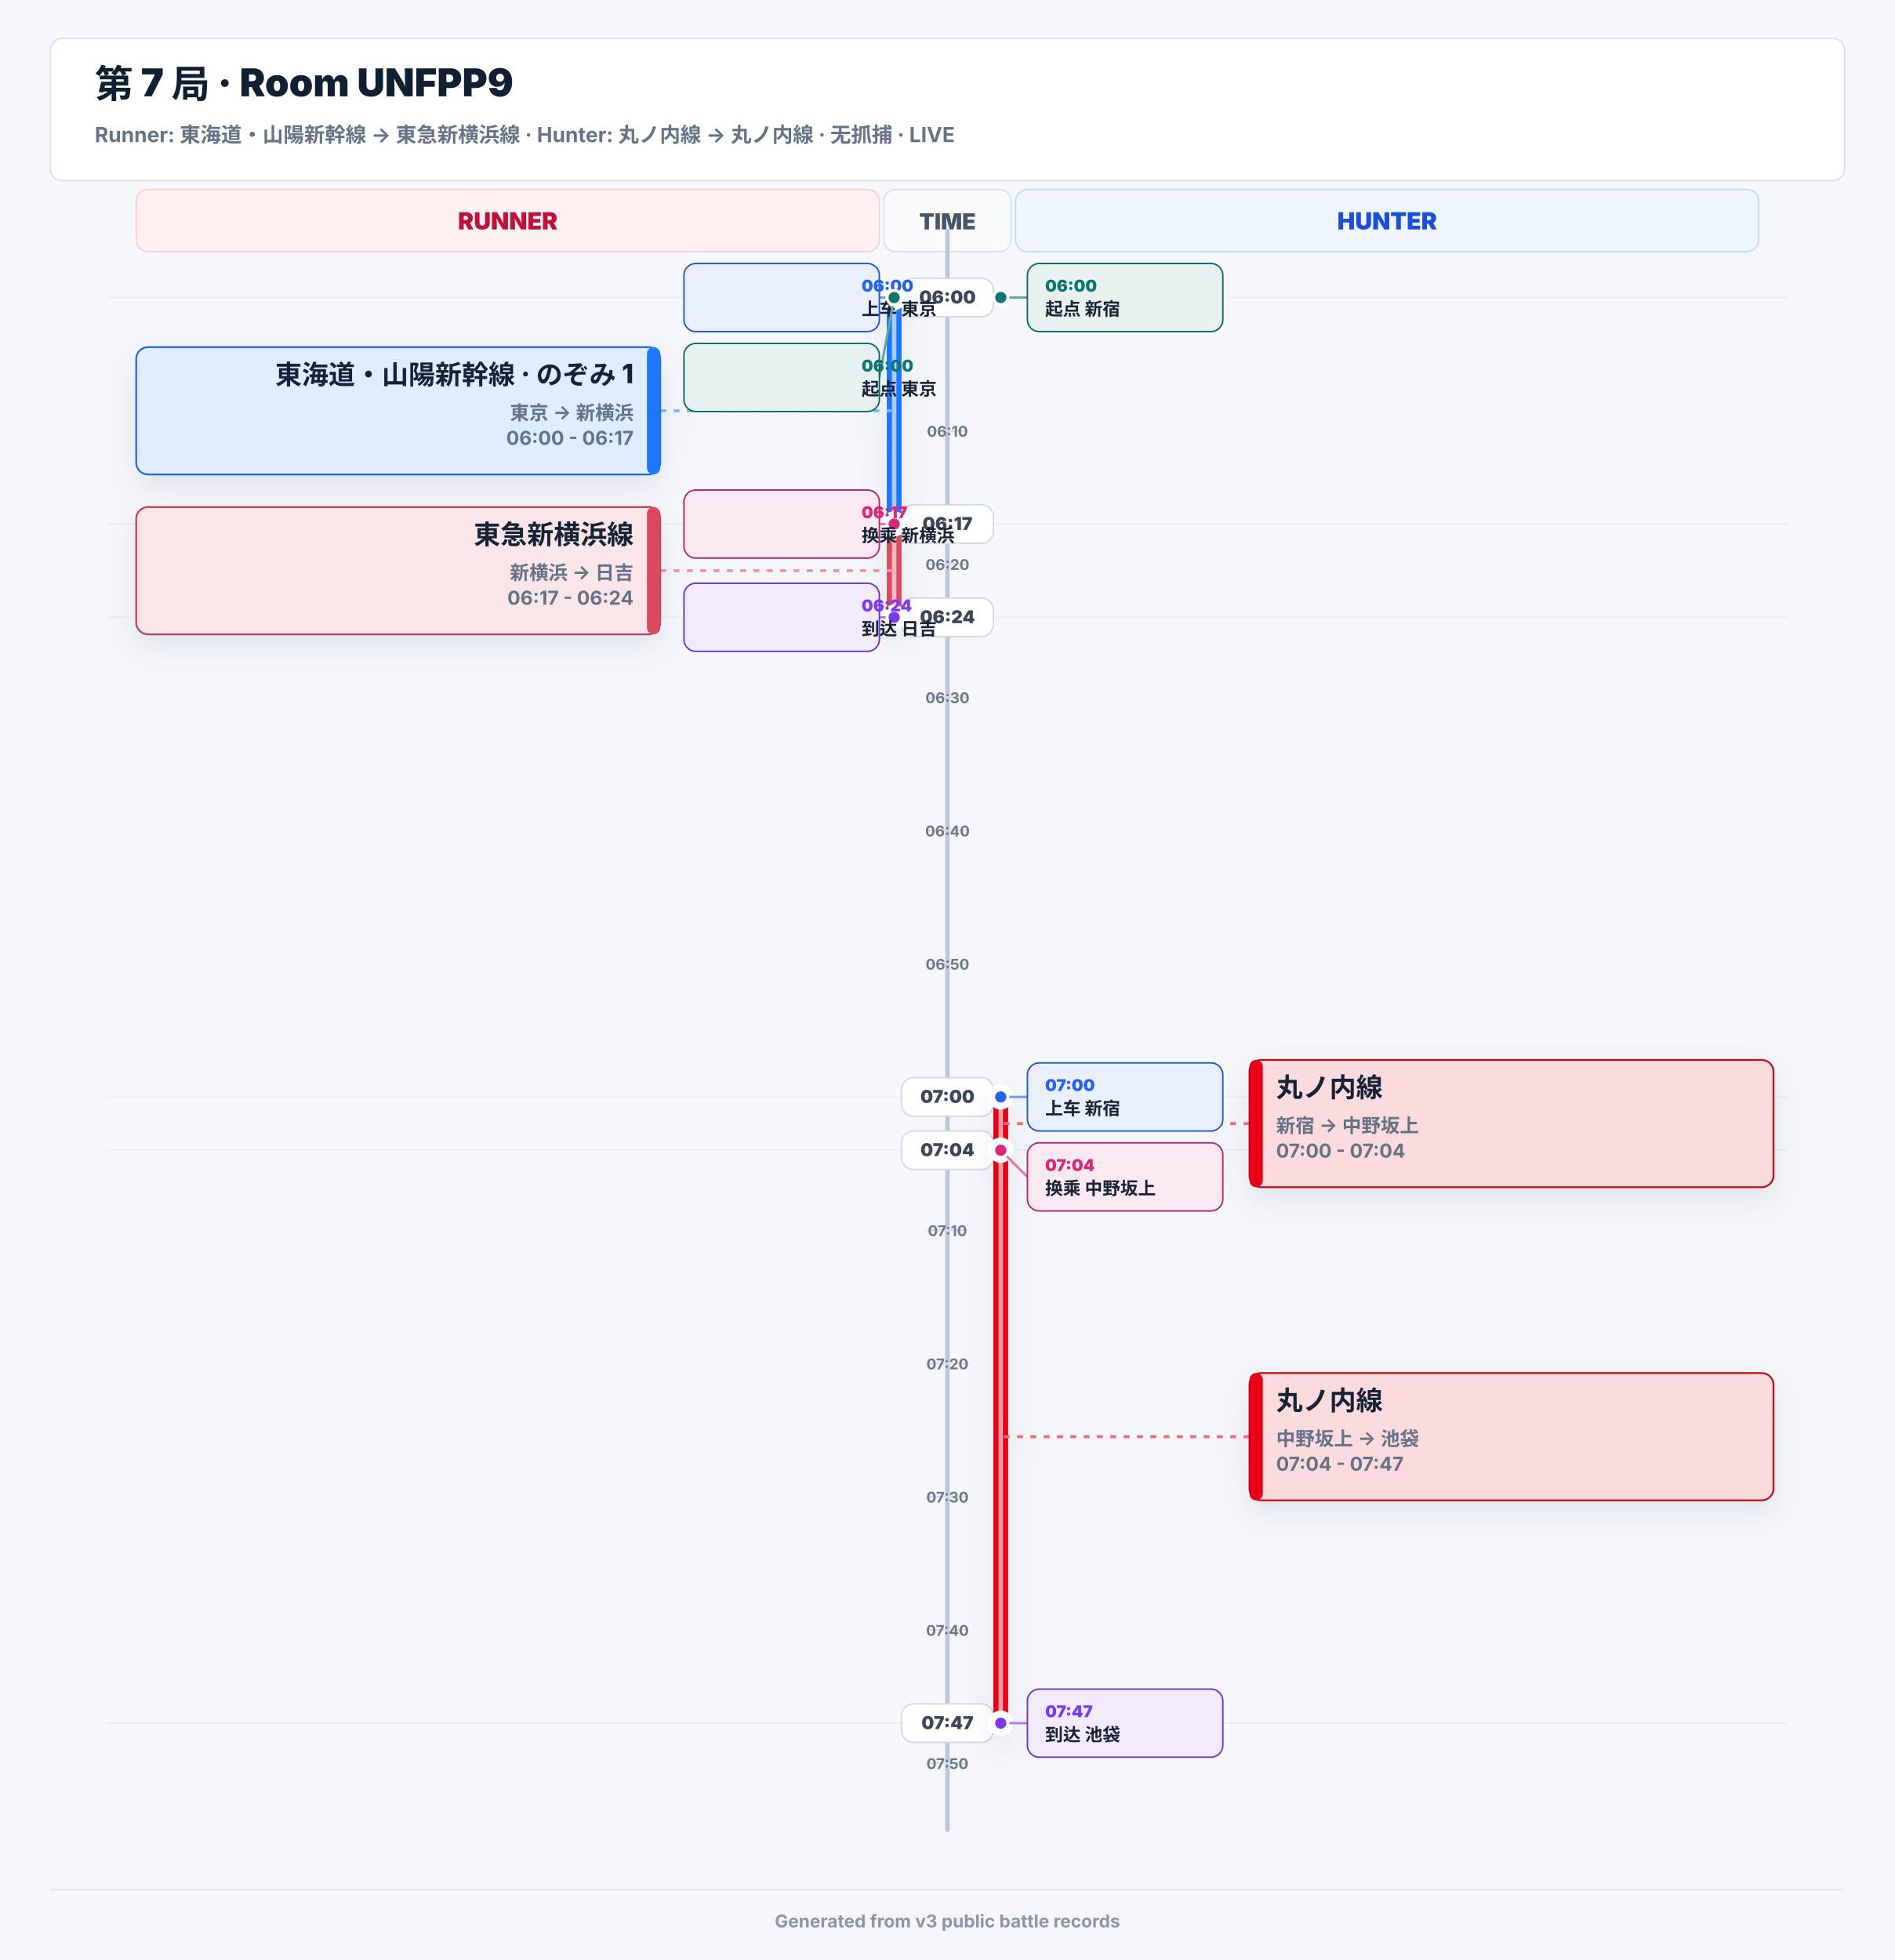
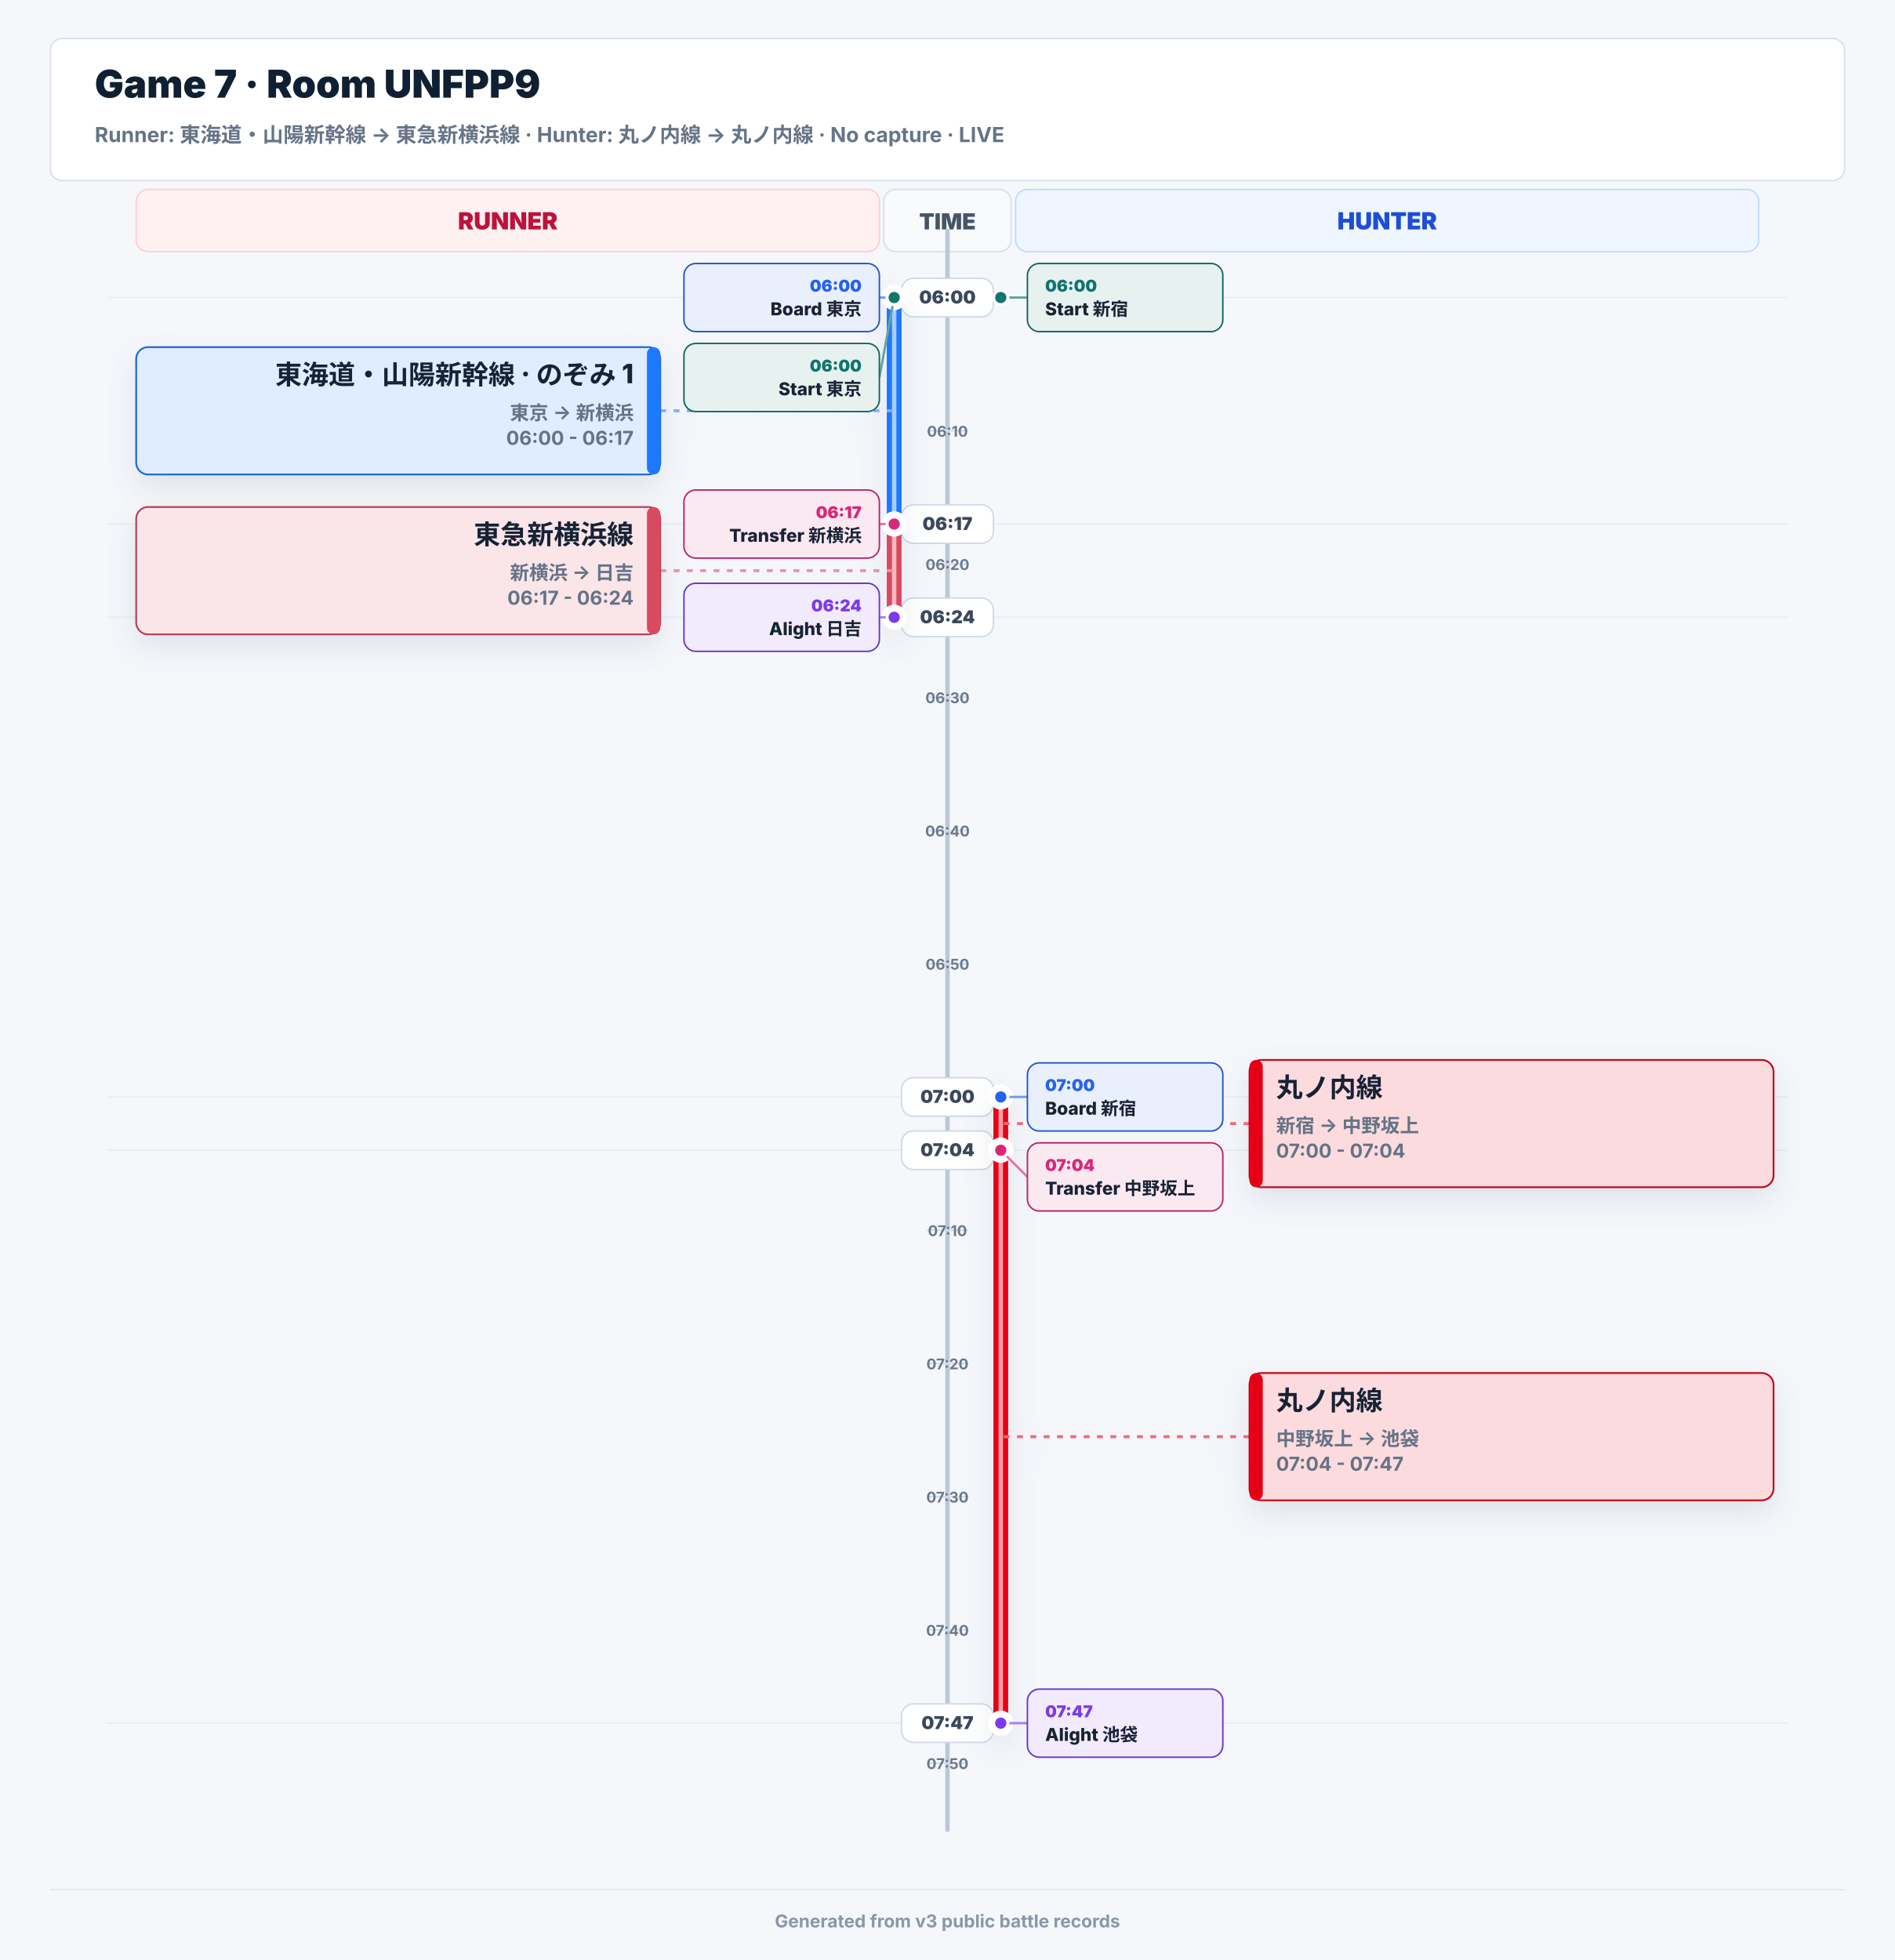
<svg xmlns="http://www.w3.org/2000/svg" width="1280" height="1324" viewBox="0 0 1280 1324" role="img" aria-label="Battle timeline">
  <defs>
    <filter id="softShadow" x="-20%" y="-20%" width="140%" height="140%">
      <feDropShadow dx="0" dy="8" stdDeviation="10" flood-color="#64748b" flood-opacity="0.16" />
    </filter>
  </defs>
  <g font-family="Inter, ui-sans-serif, system-ui, -apple-system, BlinkMacSystemFont, Segoe UI, sans-serif">
    <rect x="0" y="0" width="1280" height="100%" fill="#f5f7fb" />
    <rect x="34" y="26" width="1212" height="96" rx="8" fill="#ffffff" stroke="#d8e0eb" />
-     <text x="64.0" y="66.0" font-size="26" font-weight="900" fill="#102033" text-anchor="start">第 7 局 · Room UNFPP9</text>
-     <text x="64.0" y="96.0" font-size="14" font-weight="750" fill="#667487" text-anchor="start">Runner: 東海道・山陽新幹線 -&gt; 東急新横浜線 · Hunter: 丸ノ内線 -&gt; 丸ノ内線 · 无抓捕 · LIVE</text>
+     <text x="64.0" y="66.0" font-size="26" font-weight="900" fill="#102033" text-anchor="start">Game 7 · Room UNFPP9</text>
+     <text x="64.0" y="96.0" font-size="14" font-weight="750" fill="#667487" text-anchor="start">Runner: 東海道・山陽新幹線 -&gt; 東急新横浜線 · Hunter: 丸ノ内線 -&gt; 丸ノ内線 · No capture · LIVE</text>
    <rect x="92" y="128" width="502" height="42" rx="8" fill="#fff1f2" stroke="#fecdd3" />
    <text x="343.0" y="155.0" font-size="16" font-weight="950" fill="#be123c" text-anchor="middle">RUNNER</text>
    <rect x="686" y="128" width="502" height="42" rx="8" fill="#eff6ff" stroke="#bfdbfe" />
    <text x="937.0" y="155.0" font-size="16" font-weight="950" fill="#1d4ed8" text-anchor="middle">HUNTER</text>
    <rect x="597" y="128" width="86" height="42" rx="8" fill="#f8fafc" stroke="#d8e0eb" />
    <text x="640.0" y="155.0" font-size="15" font-weight="950" fill="#475569" text-anchor="middle">TIME</text>
    <rect x="34" y="1276.0" width="1212" height="1" fill="#dfe7f1" />
    <g opacity="0.96">
      <line x1="640" y1="156.0" x2="640" y2="1236.0" stroke="#b9c5d5" stroke-width="3" stroke-linecap="round" />
      <line x1="616" y1="201.0" x2="664" y2="201.0" stroke="#d4dce8" stroke-width="1.2" />
      <text x="640.0" y="205.0" font-size="12" font-weight="800" fill="#667487" text-anchor="middle">06:00</text>
      <line x1="626" y1="291.0" x2="654" y2="291.0" stroke="#d4dce8" stroke-width="1.2" />
      <text x="640.0" y="295.0" font-size="10" font-weight="650" fill="#667487" text-anchor="middle">06:10</text>
      <line x1="626" y1="381.0" x2="654" y2="381.0" stroke="#d4dce8" stroke-width="1.2" />
      <text x="640.0" y="385.0" font-size="10" font-weight="650" fill="#667487" text-anchor="middle">06:20</text>
      <line x1="626" y1="471.0" x2="654" y2="471.0" stroke="#d4dce8" stroke-width="1.2" />
      <text x="640.0" y="475.0" font-size="10" font-weight="650" fill="#667487" text-anchor="middle">06:30</text>
      <line x1="626" y1="561.0" x2="654" y2="561.0" stroke="#d4dce8" stroke-width="1.2" />
      <text x="640.0" y="565.0" font-size="10" font-weight="650" fill="#667487" text-anchor="middle">06:40</text>
      <line x1="626" y1="651.0" x2="654" y2="651.0" stroke="#d4dce8" stroke-width="1.2" />
      <text x="640.0" y="655.0" font-size="10" font-weight="650" fill="#667487" text-anchor="middle">06:50</text>
      <line x1="616" y1="741.0" x2="664" y2="741.0" stroke="#d4dce8" stroke-width="1.2" />
      <text x="640.0" y="745.0" font-size="12" font-weight="800" fill="#667487" text-anchor="middle">07:00</text>
      <line x1="626" y1="831.0" x2="654" y2="831.0" stroke="#d4dce8" stroke-width="1.2" />
      <text x="640.0" y="835.0" font-size="10" font-weight="650" fill="#667487" text-anchor="middle">07:10</text>
      <line x1="626" y1="921.0" x2="654" y2="921.0" stroke="#d4dce8" stroke-width="1.2" />
      <text x="640.0" y="925.0" font-size="10" font-weight="650" fill="#667487" text-anchor="middle">07:20</text>
      <line x1="626" y1="1011.0" x2="654" y2="1011.0" stroke="#d4dce8" stroke-width="1.2" />
      <text x="640.0" y="1015.0" font-size="10" font-weight="650" fill="#667487" text-anchor="middle">07:30</text>
      <line x1="626" y1="1101.0" x2="654" y2="1101.0" stroke="#d4dce8" stroke-width="1.2" />
      <text x="640.0" y="1105.0" font-size="10" font-weight="650" fill="#667487" text-anchor="middle">07:40</text>
      <line x1="626" y1="1191.0" x2="654" y2="1191.0" stroke="#d4dce8" stroke-width="1.2" />
      <text x="640.0" y="1195.0" font-size="10" font-weight="650" fill="#667487" text-anchor="middle">07:50</text>
      <line x1="72" y1="201.0" x2="1208" y2="201.0" stroke="#e7edf5" stroke-width="1" />
      <rect x="609" y="188.0" width="62" height="26" rx="8" fill="#ffffff" stroke="#cfd8e5" />
      <text x="640.0" y="205.0" font-size="12" font-weight="900" fill="#334155" text-anchor="middle">06:00</text>
      <line x1="72" y1="354.0" x2="1208" y2="354.0" stroke="#e7edf5" stroke-width="1" />
      <rect x="609" y="341.0" width="62" height="26" rx="8" fill="#ffffff" stroke="#cfd8e5" />
      <text x="640.0" y="358.0" font-size="12" font-weight="900" fill="#334155" text-anchor="middle">06:17</text>
      <line x1="72" y1="417.0" x2="1208" y2="417.0" stroke="#e7edf5" stroke-width="1" />
      <rect x="609" y="404.0" width="62" height="26" rx="8" fill="#ffffff" stroke="#cfd8e5" />
      <text x="640.0" y="421.0" font-size="12" font-weight="900" fill="#334155" text-anchor="middle">06:24</text>
      <line x1="72" y1="741.0" x2="1208" y2="741.0" stroke="#e7edf5" stroke-width="1" />
      <rect x="609" y="728.0" width="62" height="26" rx="8" fill="#ffffff" stroke="#cfd8e5" />
      <text x="640.0" y="745.0" font-size="12" font-weight="900" fill="#334155" text-anchor="middle">07:00</text>
      <line x1="72" y1="777.0" x2="1208" y2="777.0" stroke="#e7edf5" stroke-width="1" />
      <rect x="609" y="764.0" width="62" height="26" rx="8" fill="#ffffff" stroke="#cfd8e5" />
      <text x="640.0" y="781.0" font-size="12" font-weight="900" fill="#334155" text-anchor="middle">07:04</text>
      <line x1="72" y1="1164.0" x2="1208" y2="1164.0" stroke="#e7edf5" stroke-width="1" />
      <rect x="609" y="1151.0" width="62" height="26" rx="8" fill="#ffffff" stroke="#cfd8e5" />
      <text x="640.0" y="1168.0" font-size="12" font-weight="900" fill="#334155" text-anchor="middle">07:47</text>
    </g>
    <g filter="url(#softShadow)">
      <line x1="604" y1="201.0" x2="604" y2="354.0" stroke="#1F78FF" stroke-width="10" stroke-linecap="round" />
      <line x1="604" y1="201.0" x2="604" y2="354.0" stroke="#ffffff" stroke-opacity="0.62" stroke-width="3" stroke-linecap="round" />
      <circle cx="604" cy="201.0" r="7" fill="#1F78FF" stroke="#ffffff" stroke-width="3" />
      <circle cx="604" cy="354.0" r="7" fill="#1F78FF" stroke="#ffffff" stroke-width="3" />
      <line x1="446" y1="277.5" x2="604" y2="277.5" stroke="#7db1ff" stroke-width="2" stroke-dasharray="4 5" />
      <rect x="92" y="234.5" width="354" height="86" rx="8" fill="#e0ecff" stroke="#1f6adb" stroke-width="1.2" />
      <rect x="437" y="234.5" width="9" height="86" rx="4.5" fill="#1F78FF" />
      <text x="428.0" y="259.5" font-size="18" font-weight="800" fill="#162235" text-anchor="end">東海道・山陽新幹線 · のぞみ 1</text>
      <text x="428.0" y="283.5" font-size="13" font-weight="650" fill="#657386" text-anchor="end">東京 -&gt; 新横浜</text>
      <text x="428.0" y="300.5" font-size="13" font-weight="650" fill="#657386" text-anchor="end">06:00 - 06:17</text>
      <line x1="604" y1="354.0" x2="604" y2="417.0" stroke="#D9485F" stroke-width="10" stroke-linecap="round" />
      <line x1="604" y1="354.0" x2="604" y2="417.0" stroke="#ffffff" stroke-opacity="0.62" stroke-width="3" stroke-linecap="round" />
      <circle cx="604" cy="354.0" r="7" fill="#D9485F" stroke="#ffffff" stroke-width="3" />
      <circle cx="604" cy="417.0" r="7" fill="#D9485F" stroke="#ffffff" stroke-width="3" />
      <line x1="446" y1="385.5" x2="604" y2="385.5" stroke="#e995a2" stroke-width="2" stroke-dasharray="4 5" />
      <rect x="92" y="342.5" width="354" height="86" rx="8" fill="#fae5e9" stroke="#b84258" stroke-width="1.2" />
      <rect x="437" y="342.5" width="9" height="86" rx="4.5" fill="#D9485F" />
      <text x="428.0" y="367.5" font-size="18" font-weight="800" fill="#162235" text-anchor="end">東急新横浜線</text>
      <text x="428.0" y="391.5" font-size="13" font-weight="650" fill="#657386" text-anchor="end">新横浜 -&gt; 日吉</text>
      <text x="428.0" y="408.5" font-size="13" font-weight="650" fill="#657386" text-anchor="end">06:17 - 06:24</text>
      <line x1="676" y1="741.0" x2="676" y2="777.0" stroke="#E60012" stroke-width="10" stroke-linecap="round" />
      <line x1="676" y1="741.0" x2="676" y2="777.0" stroke="#ffffff" stroke-opacity="0.62" stroke-width="3" stroke-linecap="round" />
      <circle cx="676" cy="741.0" r="7" fill="#E60012" stroke="#ffffff" stroke-width="3" />
      <circle cx="676" cy="777.0" r="7" fill="#E60012" stroke="#ffffff" stroke-width="3" />
      <line x1="844" y1="759.0" x2="676" y2="759.0" stroke="#f06b76" stroke-width="2" stroke-dasharray="4 5" />
      <rect x="844" y="716.0" width="354" height="86" rx="8" fill="#fcdbde" stroke="#c20719" stroke-width="1.2" />
      <rect x="844" y="716.0" width="9" height="86" rx="4.5" fill="#E60012" />
      <text x="862.0" y="741.0" font-size="18" font-weight="800" fill="#162235" text-anchor="start">丸ノ内線</text>
      <text x="862.0" y="765.0" font-size="13" font-weight="650" fill="#657386" text-anchor="start">新宿 -&gt; 中野坂上</text>
      <text x="862.0" y="782.0" font-size="13" font-weight="650" fill="#657386" text-anchor="start">07:00 - 07:04</text>
      <line x1="676" y1="777.0" x2="676" y2="1164.0" stroke="#E60012" stroke-width="10" stroke-linecap="round" />
      <line x1="676" y1="777.0" x2="676" y2="1164.0" stroke="#ffffff" stroke-opacity="0.62" stroke-width="3" stroke-linecap="round" />
      <circle cx="676" cy="777.0" r="7" fill="#E60012" stroke="#ffffff" stroke-width="3" />
      <circle cx="676" cy="1164.0" r="7" fill="#E60012" stroke="#ffffff" stroke-width="3" />
      <line x1="844" y1="970.5" x2="676" y2="970.5" stroke="#f06b76" stroke-width="2" stroke-dasharray="4 5" />
      <rect x="844" y="927.5" width="354" height="86" rx="8" fill="#fcdbde" stroke="#c20719" stroke-width="1.2" />
      <rect x="844" y="927.5" width="9" height="86" rx="4.5" fill="#E60012" />
      <text x="862.0" y="952.5" font-size="18" font-weight="800" fill="#162235" text-anchor="start">丸ノ内線</text>
      <text x="862.0" y="976.5" font-size="13" font-weight="650" fill="#657386" text-anchor="start">中野坂上 -&gt; 池袋</text>
      <text x="862.0" y="993.5" font-size="13" font-weight="650" fill="#657386" text-anchor="start">07:04 - 07:47</text>
    </g>
    <g>
      <line x1="594" y1="201.0" x2="604" y2="201.0" stroke="#719af2" stroke-width="1.6" />
      <circle cx="604" cy="201.0" r="4.8" fill="#2563eb" stroke="#ffffff" stroke-width="2" />
      <rect x="462" y="178.0" width="132" height="46" rx="8" fill="#e9effd" stroke="#2155c8" />
-       <text x="582.0" y="197.0" font-size="11" font-weight="900" fill="#2563eb" text-anchor="right">06:00</text>
-       <text x="582.0" y="213.0" font-size="12" font-weight="800" fill="#182335" text-anchor="right">上车 東京</text>
+       <text x="582.0" y="197.0" font-size="11" font-weight="900" fill="#2563eb" text-anchor="end">06:00</text>
+       <text x="582.0" y="213.0" font-size="12" font-weight="800" fill="#182335" text-anchor="end">Board 東京</text>
      <line x1="594" y1="255.0" x2="604" y2="201.0" stroke="#63a6a1" stroke-width="1.6" />
      <circle cx="604" cy="201.0" r="4.8" fill="#0f766e" stroke="#ffffff" stroke-width="2" />
      <rect x="462" y="232.0" width="132" height="46" rx="8" fill="#e7f1f0" stroke="#0f6562" />
-       <text x="582.0" y="251.0" font-size="11" font-weight="900" fill="#0f766e" text-anchor="right">06:00</text>
-       <text x="582.0" y="267.0" font-size="12" font-weight="800" fill="#182335" text-anchor="right">起点 東京</text>
+       <text x="582.0" y="251.0" font-size="11" font-weight="900" fill="#0f766e" text-anchor="end">06:00</text>
+       <text x="582.0" y="267.0" font-size="12" font-weight="800" fill="#182335" text-anchor="end">Start 東京</text>
      <line x1="594" y1="354.0" x2="604" y2="354.0" stroke="#e873a7" stroke-width="1.6" />
      <circle cx="604" cy="354.0" r="4.8" fill="#db2777" stroke="#ffffff" stroke-width="2" />
      <rect x="462" y="331.0" width="132" height="46" rx="8" fill="#fbe9f1" stroke="#b62469" />
-       <text x="582.0" y="350.0" font-size="11" font-weight="900" fill="#db2777" text-anchor="right">06:17</text>
-       <text x="582.0" y="366.0" font-size="12" font-weight="800" fill="#182335" text-anchor="right">换乘 新横浜</text>
+       <text x="582.0" y="350.0" font-size="11" font-weight="900" fill="#db2777" text-anchor="end">06:17</text>
+       <text x="582.0" y="366.0" font-size="12" font-weight="800" fill="#182335" text-anchor="end">Transfer 新横浜</text>
      <line x1="594" y1="417.0" x2="604" y2="417.0" stroke="#aa7ff3" stroke-width="1.6" />
      <circle cx="604" cy="417.0" r="4.8" fill="#7c3aed" stroke="#ffffff" stroke-width="2" />
      <rect x="462" y="394.0" width="132" height="46" rx="8" fill="#f2ebfd" stroke="#6834ca" />
-       <text x="582.0" y="413.0" font-size="11" font-weight="900" fill="#7c3aed" text-anchor="right">06:24</text>
-       <text x="582.0" y="429.0" font-size="12" font-weight="800" fill="#182335" text-anchor="right">到达 日吉</text>
+       <text x="582.0" y="413.0" font-size="11" font-weight="900" fill="#7c3aed" text-anchor="end">06:24</text>
+       <text x="582.0" y="429.0" font-size="12" font-weight="800" fill="#182335" text-anchor="end">Alight 日吉</text>
      <line x1="694" y1="201.0" x2="676" y2="201.0" stroke="#63a6a1" stroke-width="1.6" />
      <circle cx="676" cy="201.0" r="4.8" fill="#0f766e" stroke="#ffffff" stroke-width="2" />
      <rect x="694" y="178.0" width="132" height="46" rx="8" fill="#e7f1f0" stroke="#0f6562" />
-       <text x="706.0" y="197.0" font-size="11" font-weight="900" fill="#0f766e" text-anchor="left">06:00</text>
-       <text x="706.0" y="213.0" font-size="12" font-weight="800" fill="#182335" text-anchor="left">起点 新宿</text>
+       <text x="706.0" y="197.0" font-size="11" font-weight="900" fill="#0f766e" text-anchor="start">06:00</text>
+       <text x="706.0" y="213.0" font-size="12" font-weight="800" fill="#182335" text-anchor="start">Start 新宿</text>
      <line x1="694" y1="741.0" x2="676" y2="741.0" stroke="#719af2" stroke-width="1.6" />
      <circle cx="676" cy="741.0" r="4.8" fill="#2563eb" stroke="#ffffff" stroke-width="2" />
      <rect x="694" y="718.0" width="132" height="46" rx="8" fill="#e9effd" stroke="#2155c8" />
-       <text x="706.0" y="737.0" font-size="11" font-weight="900" fill="#2563eb" text-anchor="left">07:00</text>
-       <text x="706.0" y="753.0" font-size="12" font-weight="800" fill="#182335" text-anchor="left">上车 新宿</text>
+       <text x="706.0" y="737.0" font-size="11" font-weight="900" fill="#2563eb" text-anchor="start">07:00</text>
+       <text x="706.0" y="753.0" font-size="12" font-weight="800" fill="#182335" text-anchor="start">Board 新宿</text>
      <line x1="694" y1="795.0" x2="676" y2="777.0" stroke="#e873a7" stroke-width="1.6" />
      <circle cx="676" cy="777.0" r="4.8" fill="#db2777" stroke="#ffffff" stroke-width="2" />
      <rect x="694" y="772.0" width="132" height="46" rx="8" fill="#fbe9f1" stroke="#b62469" />
-       <text x="706.0" y="791.0" font-size="11" font-weight="900" fill="#db2777" text-anchor="left">07:04</text>
-       <text x="706.0" y="807.0" font-size="12" font-weight="800" fill="#182335" text-anchor="left">换乘 中野坂上</text>
+       <text x="706.0" y="791.0" font-size="11" font-weight="900" fill="#db2777" text-anchor="start">07:04</text>
+       <text x="706.0" y="807.0" font-size="12" font-weight="800" fill="#182335" text-anchor="start">Transfer 中野坂上</text>
      <line x1="694" y1="1164.0" x2="676" y2="1164.0" stroke="#aa7ff3" stroke-width="1.6" />
      <circle cx="676" cy="1164.0" r="4.8" fill="#7c3aed" stroke="#ffffff" stroke-width="2" />
      <rect x="694" y="1141.0" width="132" height="46" rx="8" fill="#f2ebfd" stroke="#6834ca" />
-       <text x="706.0" y="1160.0" font-size="11" font-weight="900" fill="#7c3aed" text-anchor="left">07:47</text>
-       <text x="706.0" y="1176.0" font-size="12" font-weight="800" fill="#182335" text-anchor="left">到达 池袋</text>
+       <text x="706.0" y="1160.0" font-size="11" font-weight="900" fill="#7c3aed" text-anchor="start">07:47</text>
+       <text x="706.0" y="1176.0" font-size="12" font-weight="800" fill="#182335" text-anchor="start">Alight 池袋</text>
    </g>
    <text x="640.0" y="1302.0" font-size="12" font-weight="650" fill="#8a97a8" text-anchor="middle">Generated from v3 public battle records</text>
  </g>
</svg>
